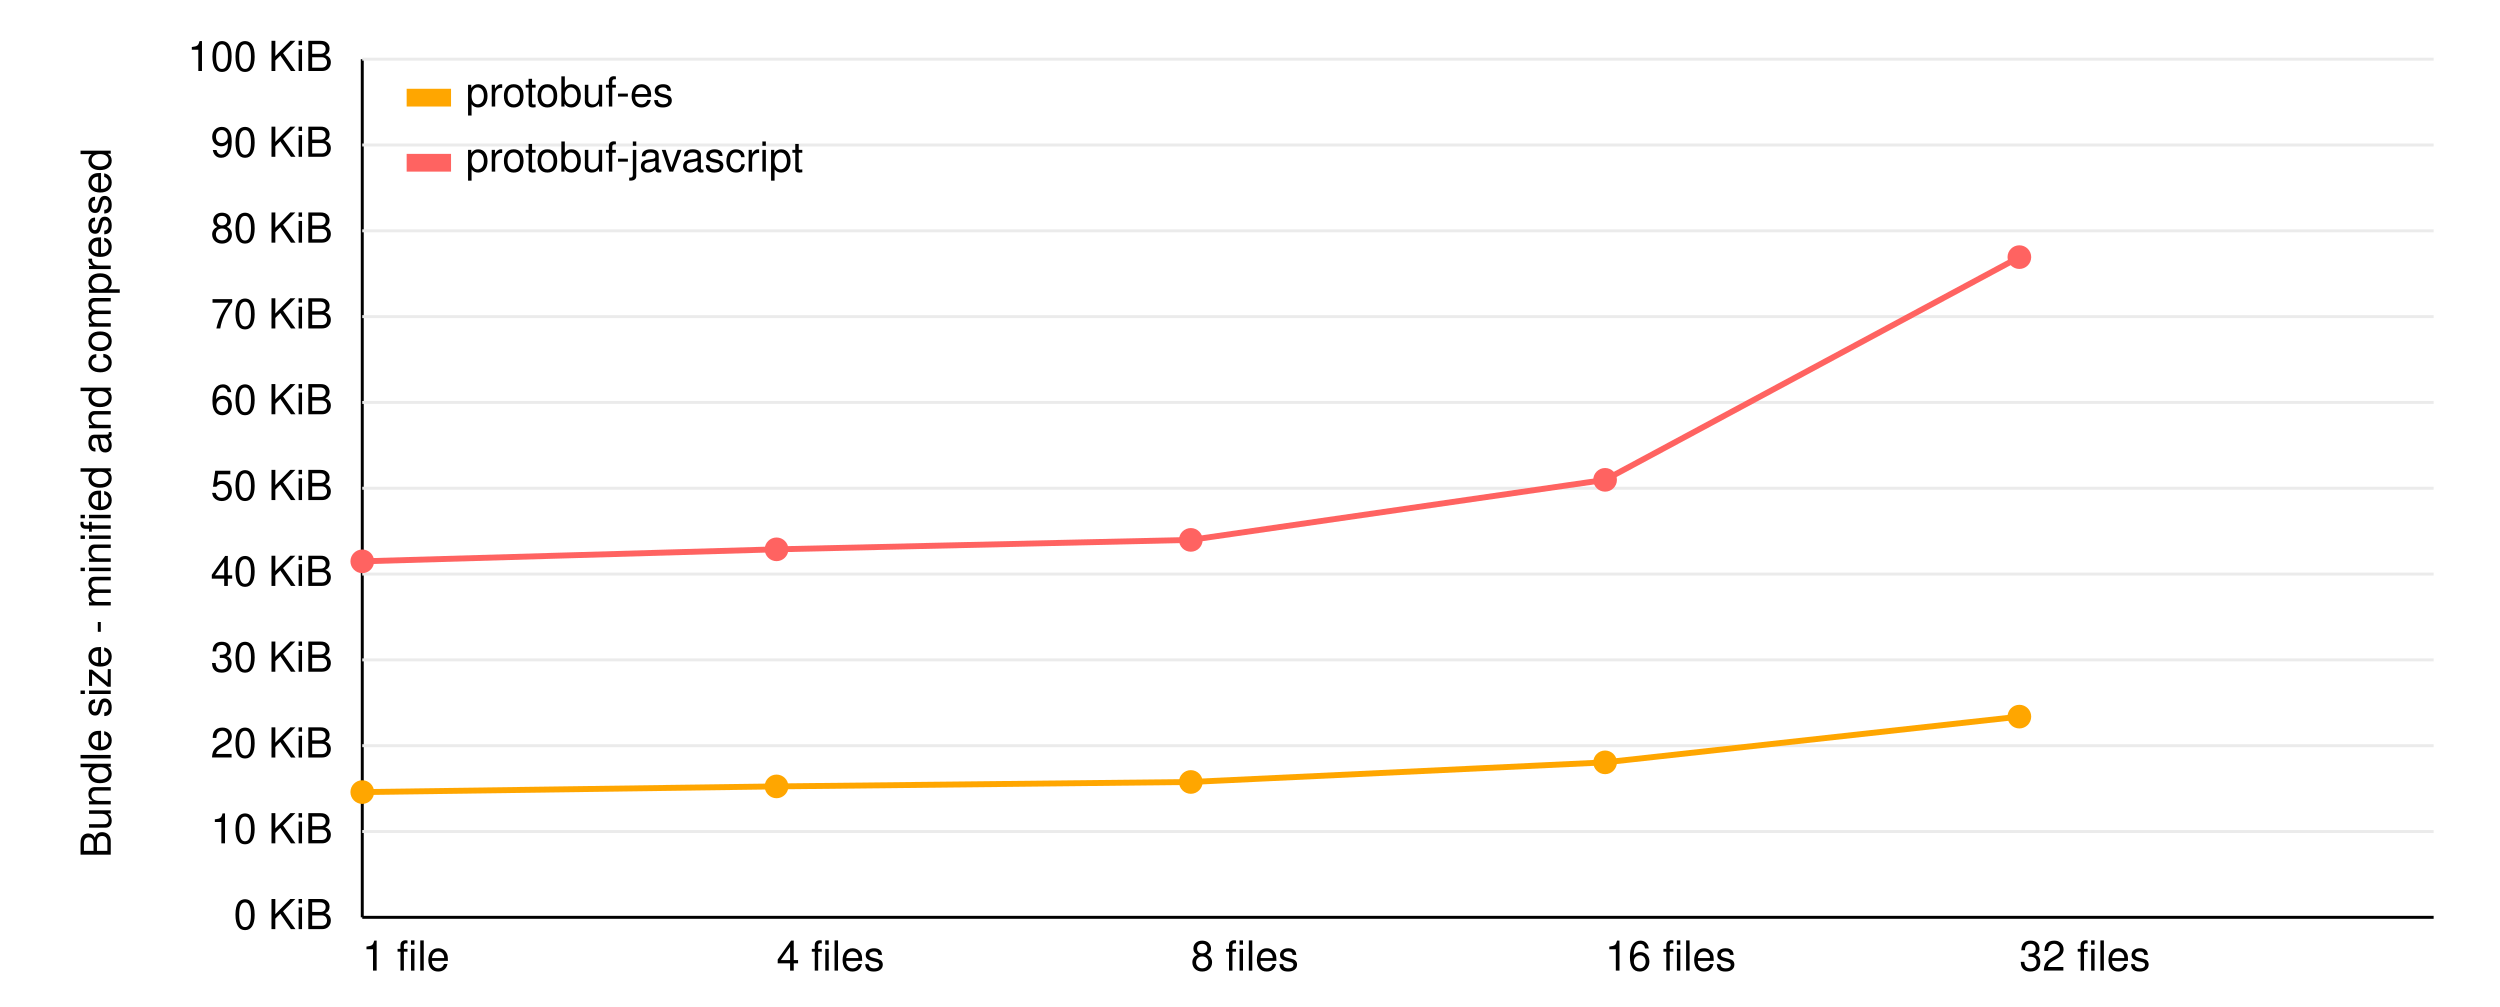
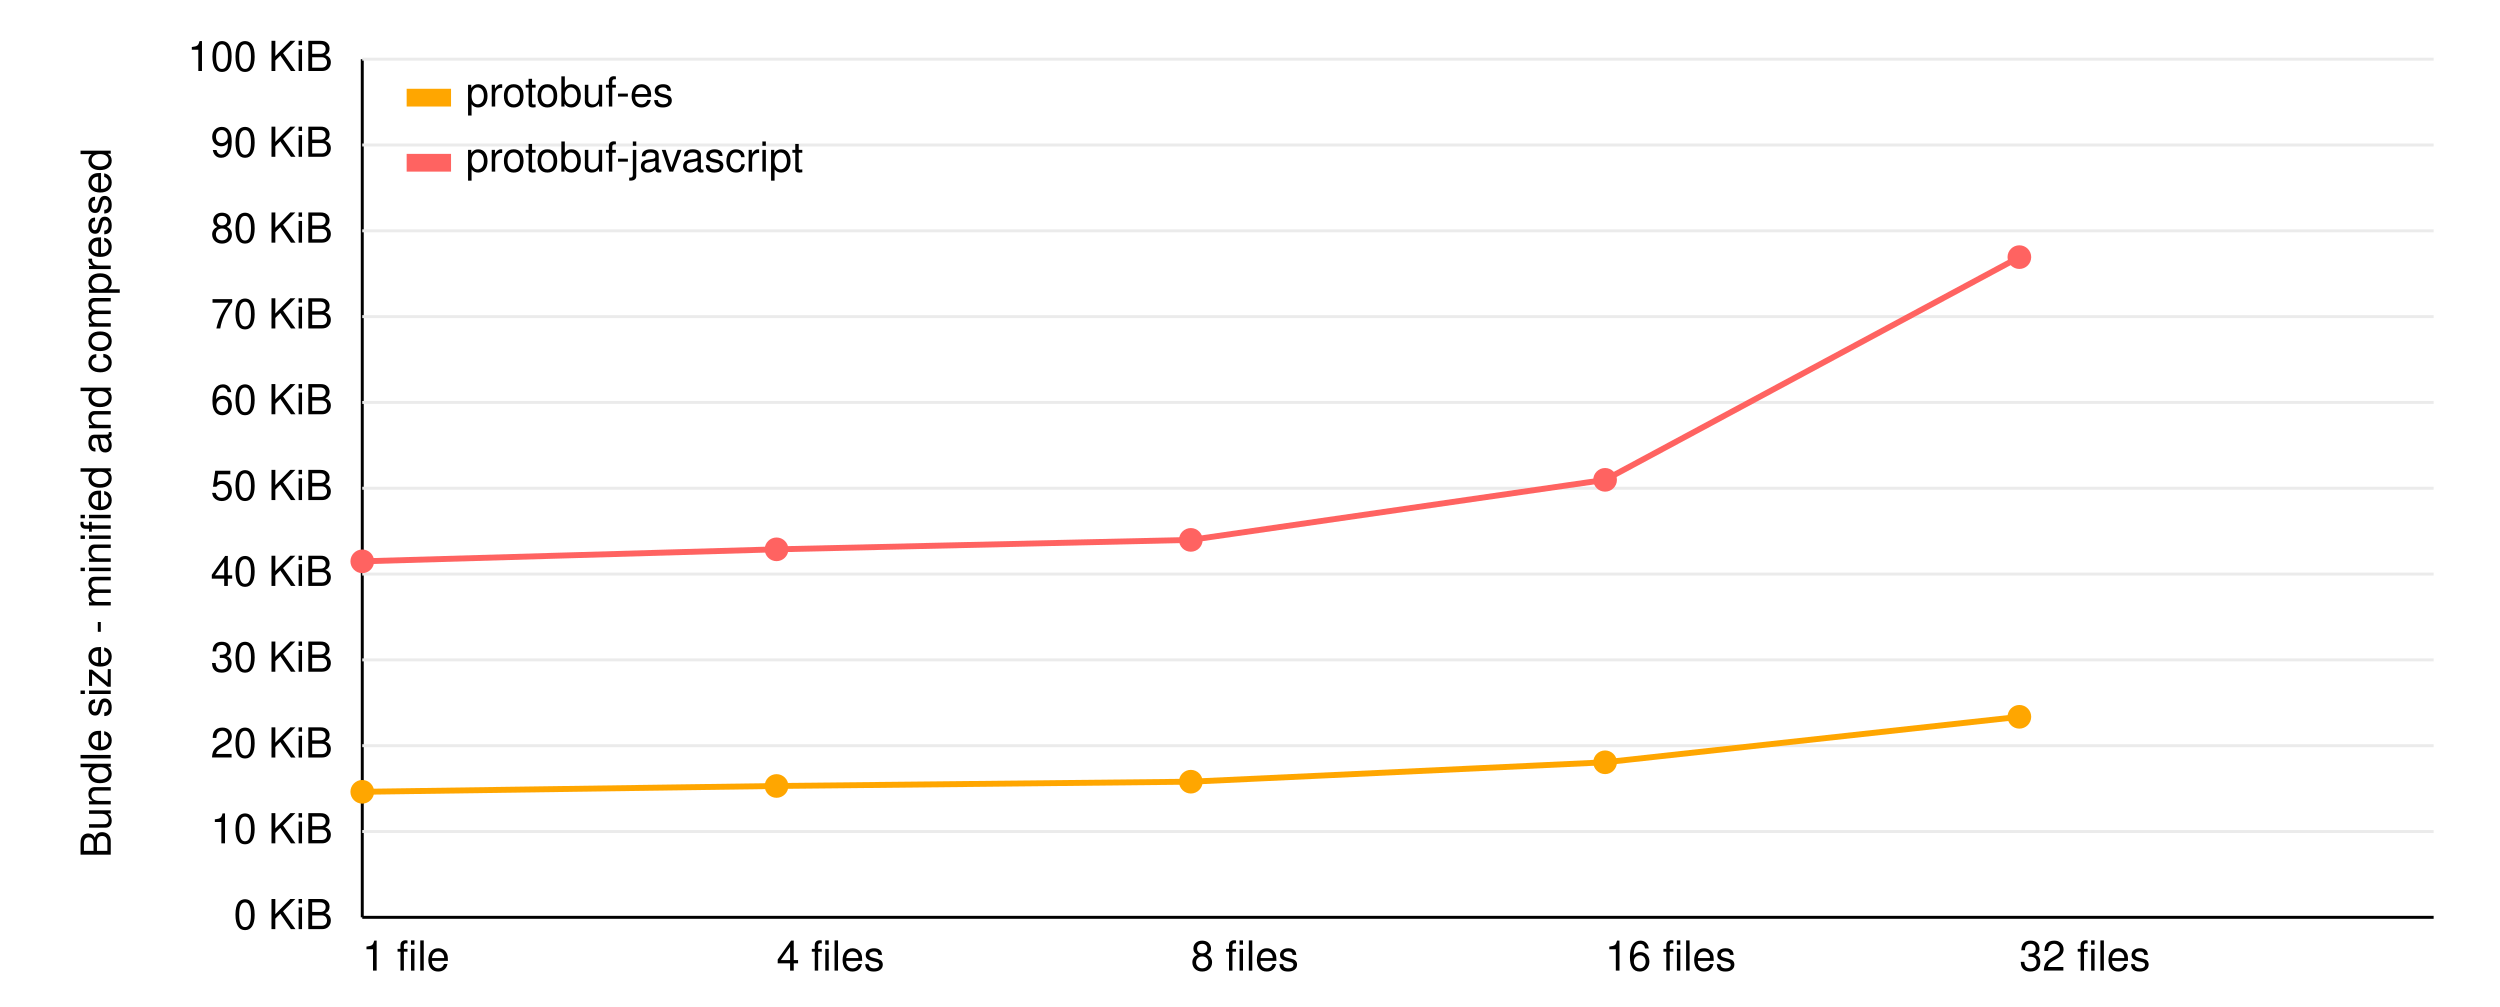
<svg xmlns="http://www.w3.org/2000/svg" version="1.1" width="820px" height="330px" viewBox="0 0 820 340" class="chart">
  <style>
      
      text {
        font: 14px Verdana, Helvetica, Arial, sans-serif;
      }
      
    </style>
  <g transform="translate(110,310)">
    <line y1="0" x2="700" stroke="black" />
    <text x="0" y="18" text-anchor="start">1 file</text>
    <text x="140" y="18" text-anchor="start">4 files</text>
    <text x="280" y="18" text-anchor="start">8 files</text>
    <text x="420" y="18" text-anchor="start">16 files</text>
    <text x="560" y="18" text-anchor="start">32 files</text>
  </g>
  <g transform="translate(110, 20)">
    <line x1="0" x2="0" y1="0" y2="290" stroke="black" />
    <g transform="rotate(-90), translate(-150,-85)">
      <text text-anchor="middle">Bundle size - minified and compressed</text>
    </g>
    <text x="-10" y="4" text-anchor="end">100 KiB</text>
    <line x1="0" x2="700" y1="0" y2="0" stroke="#ebebeb" />
    <text x="-10" y="33" text-anchor="end">90 KiB</text>
    <line x1="0" x2="700" y1="29" y2="29" stroke="#ebebeb" />
    <text x="-10" y="62" text-anchor="end">80 KiB</text>
    <line x1="0" x2="700" y1="58" y2="58" stroke="#ebebeb" />
    <text x="-10" y="91" text-anchor="end">70 KiB</text>
    <line x1="0" x2="700" y1="87" y2="87" stroke="#ebebeb" />
    <text x="-10" y="120" text-anchor="end">60 KiB</text>
    <line x1="0" x2="700" y1="116" y2="116" stroke="#ebebeb" />
    <text x="-10" y="149" text-anchor="end">50 KiB</text>
    <line x1="0" x2="700" y1="145" y2="145" stroke="#ebebeb" />
    <text x="-10" y="178" text-anchor="end">40 KiB</text>
    <line x1="0" x2="700" y1="174" y2="174" stroke="#ebebeb" />
    <text x="-10" y="207" text-anchor="end">30 KiB</text>
    <line x1="0" x2="700" y1="203" y2="203" stroke="#ebebeb" />
    <text x="-10" y="236" text-anchor="end">20 KiB</text>
    <line x1="0" x2="700" y1="232" y2="232" stroke="#ebebeb" />
    <text x="-10" y="265" text-anchor="end">10 KiB</text>
    <line x1="0" x2="700" y1="261" y2="261" stroke="#ebebeb" />
    <text x="-10" y="294" text-anchor="end">0 KiB</text>
  </g>
  <g transform="translate(110, 20)">
-     <polyline fill="none" stroke="#ffa600" stroke-width="2" points="0,247.675 140,245.758 280,244.26 420,237.627 560,222.176">
+     <polyline fill="none" stroke="#ffa600" stroke-width="2" points="0,247.582 140,245.614 280,244.166 420,237.605 560,222.238">
    </polyline>
-     <circle cx="0" cy="247.675" r="4" fill="#ffa600" />
-     <circle cx="140" cy="245.758" r="4" fill="#ffa600" />
-     <circle cx="280" cy="244.26" r="4" fill="#ffa600" />
-     <circle cx="420" cy="237.627" r="4" fill="#ffa600" />
-     <circle cx="560" cy="222.176" r="4" fill="#ffa600" />
+     <circle cx="0" cy="247.582" r="4" fill="#ffa600" />
+     <circle cx="140" cy="245.614" r="4" fill="#ffa600" />
+     <circle cx="280" cy="244.166" r="4" fill="#ffa600" />
+     <circle cx="420" cy="237.605" r="4" fill="#ffa600" />
+     <circle cx="560" cy="222.238" r="4" fill="#ffa600" />
  </g>
  <g transform="translate(110, 20)">
    <polyline fill="none" stroke="#ff6361" stroke-width="2" points="0,169.692 140,165.64 280,162.451 420,142.157 560,66.893">
    </polyline>
    <circle cx="0" cy="169.692" r="4" fill="#ff6361" />
    <circle cx="140" cy="165.64" r="4" fill="#ff6361" />
    <circle cx="280" cy="162.451" r="4" fill="#ff6361" />
    <circle cx="420" cy="142.157" r="4" fill="#ff6361" />
    <circle cx="560" cy="66.893" r="4" fill="#ff6361" />
  </g>
  <g transform="translate(125, 30)">
    <g transform="translate(0, 0)">
      <rect width="15" height="6" fill="#ffa600" />
      <text x="20" y="6">protobuf-es</text>
    </g>
    <g transform="translate(0, 22)">
      <rect width="15" height="6" fill="#ff6361" />
      <text x="20" y="6">protobuf-javascript</text>
    </g>
  </g>
</svg>
